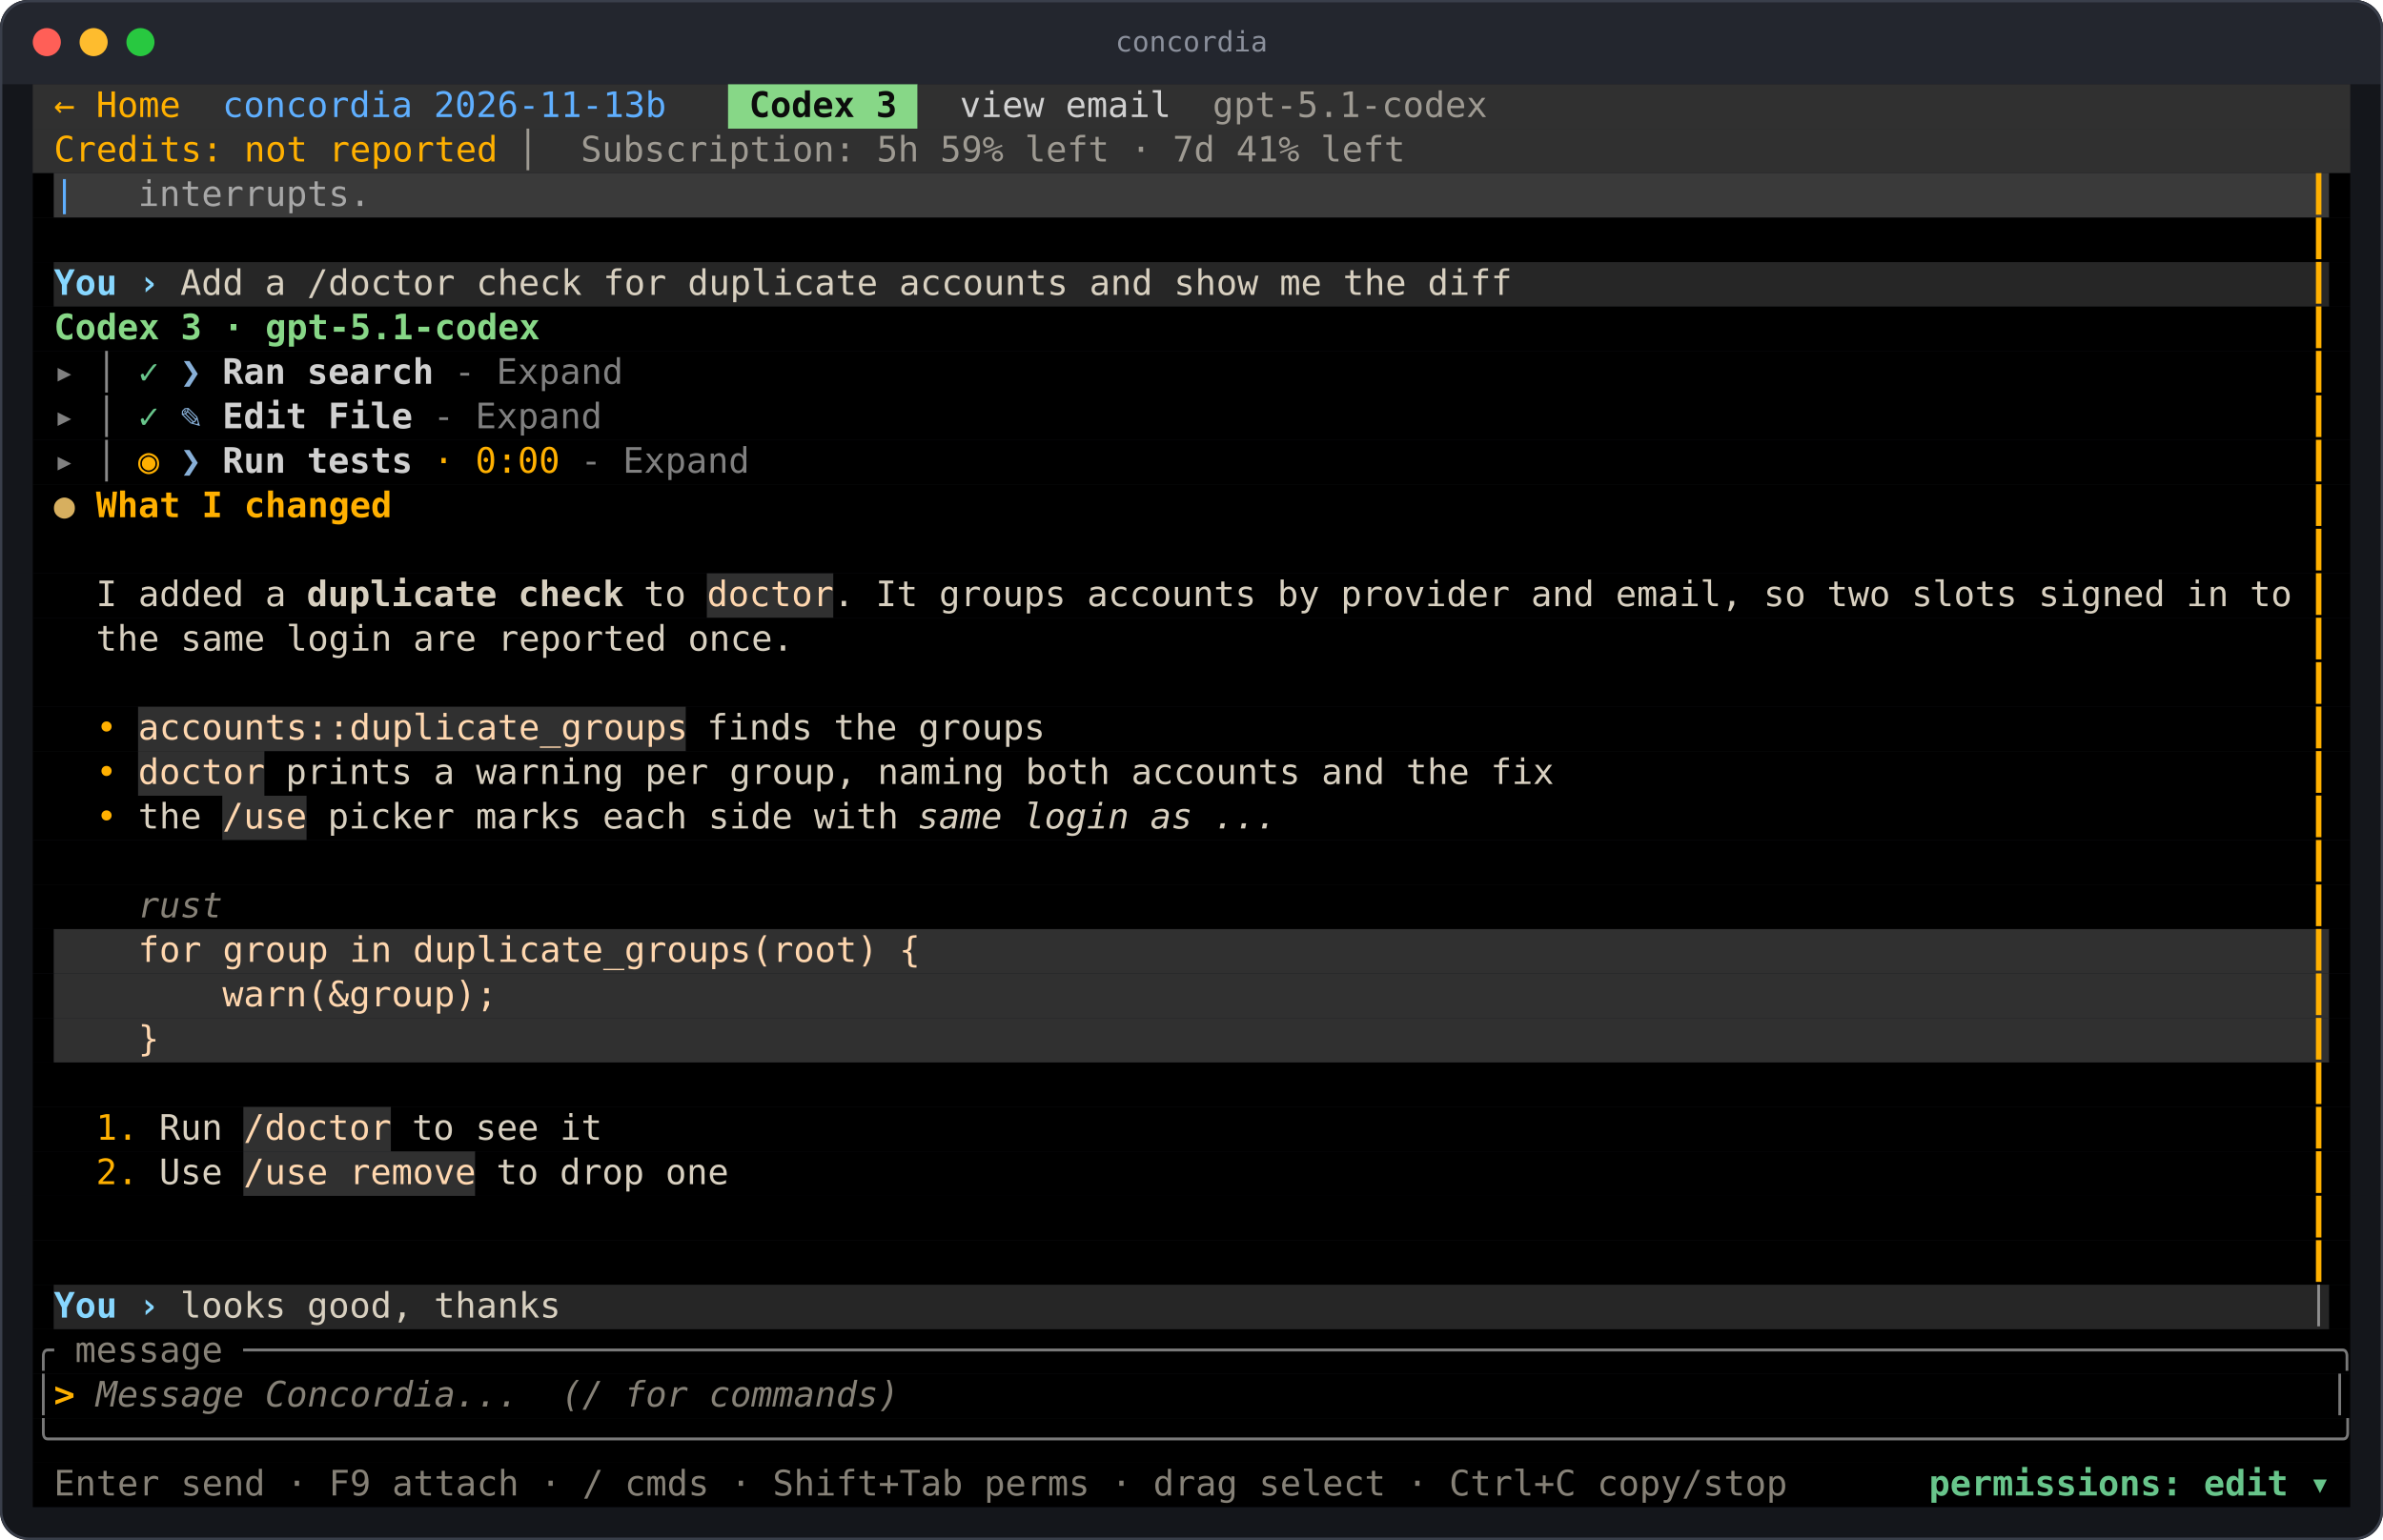
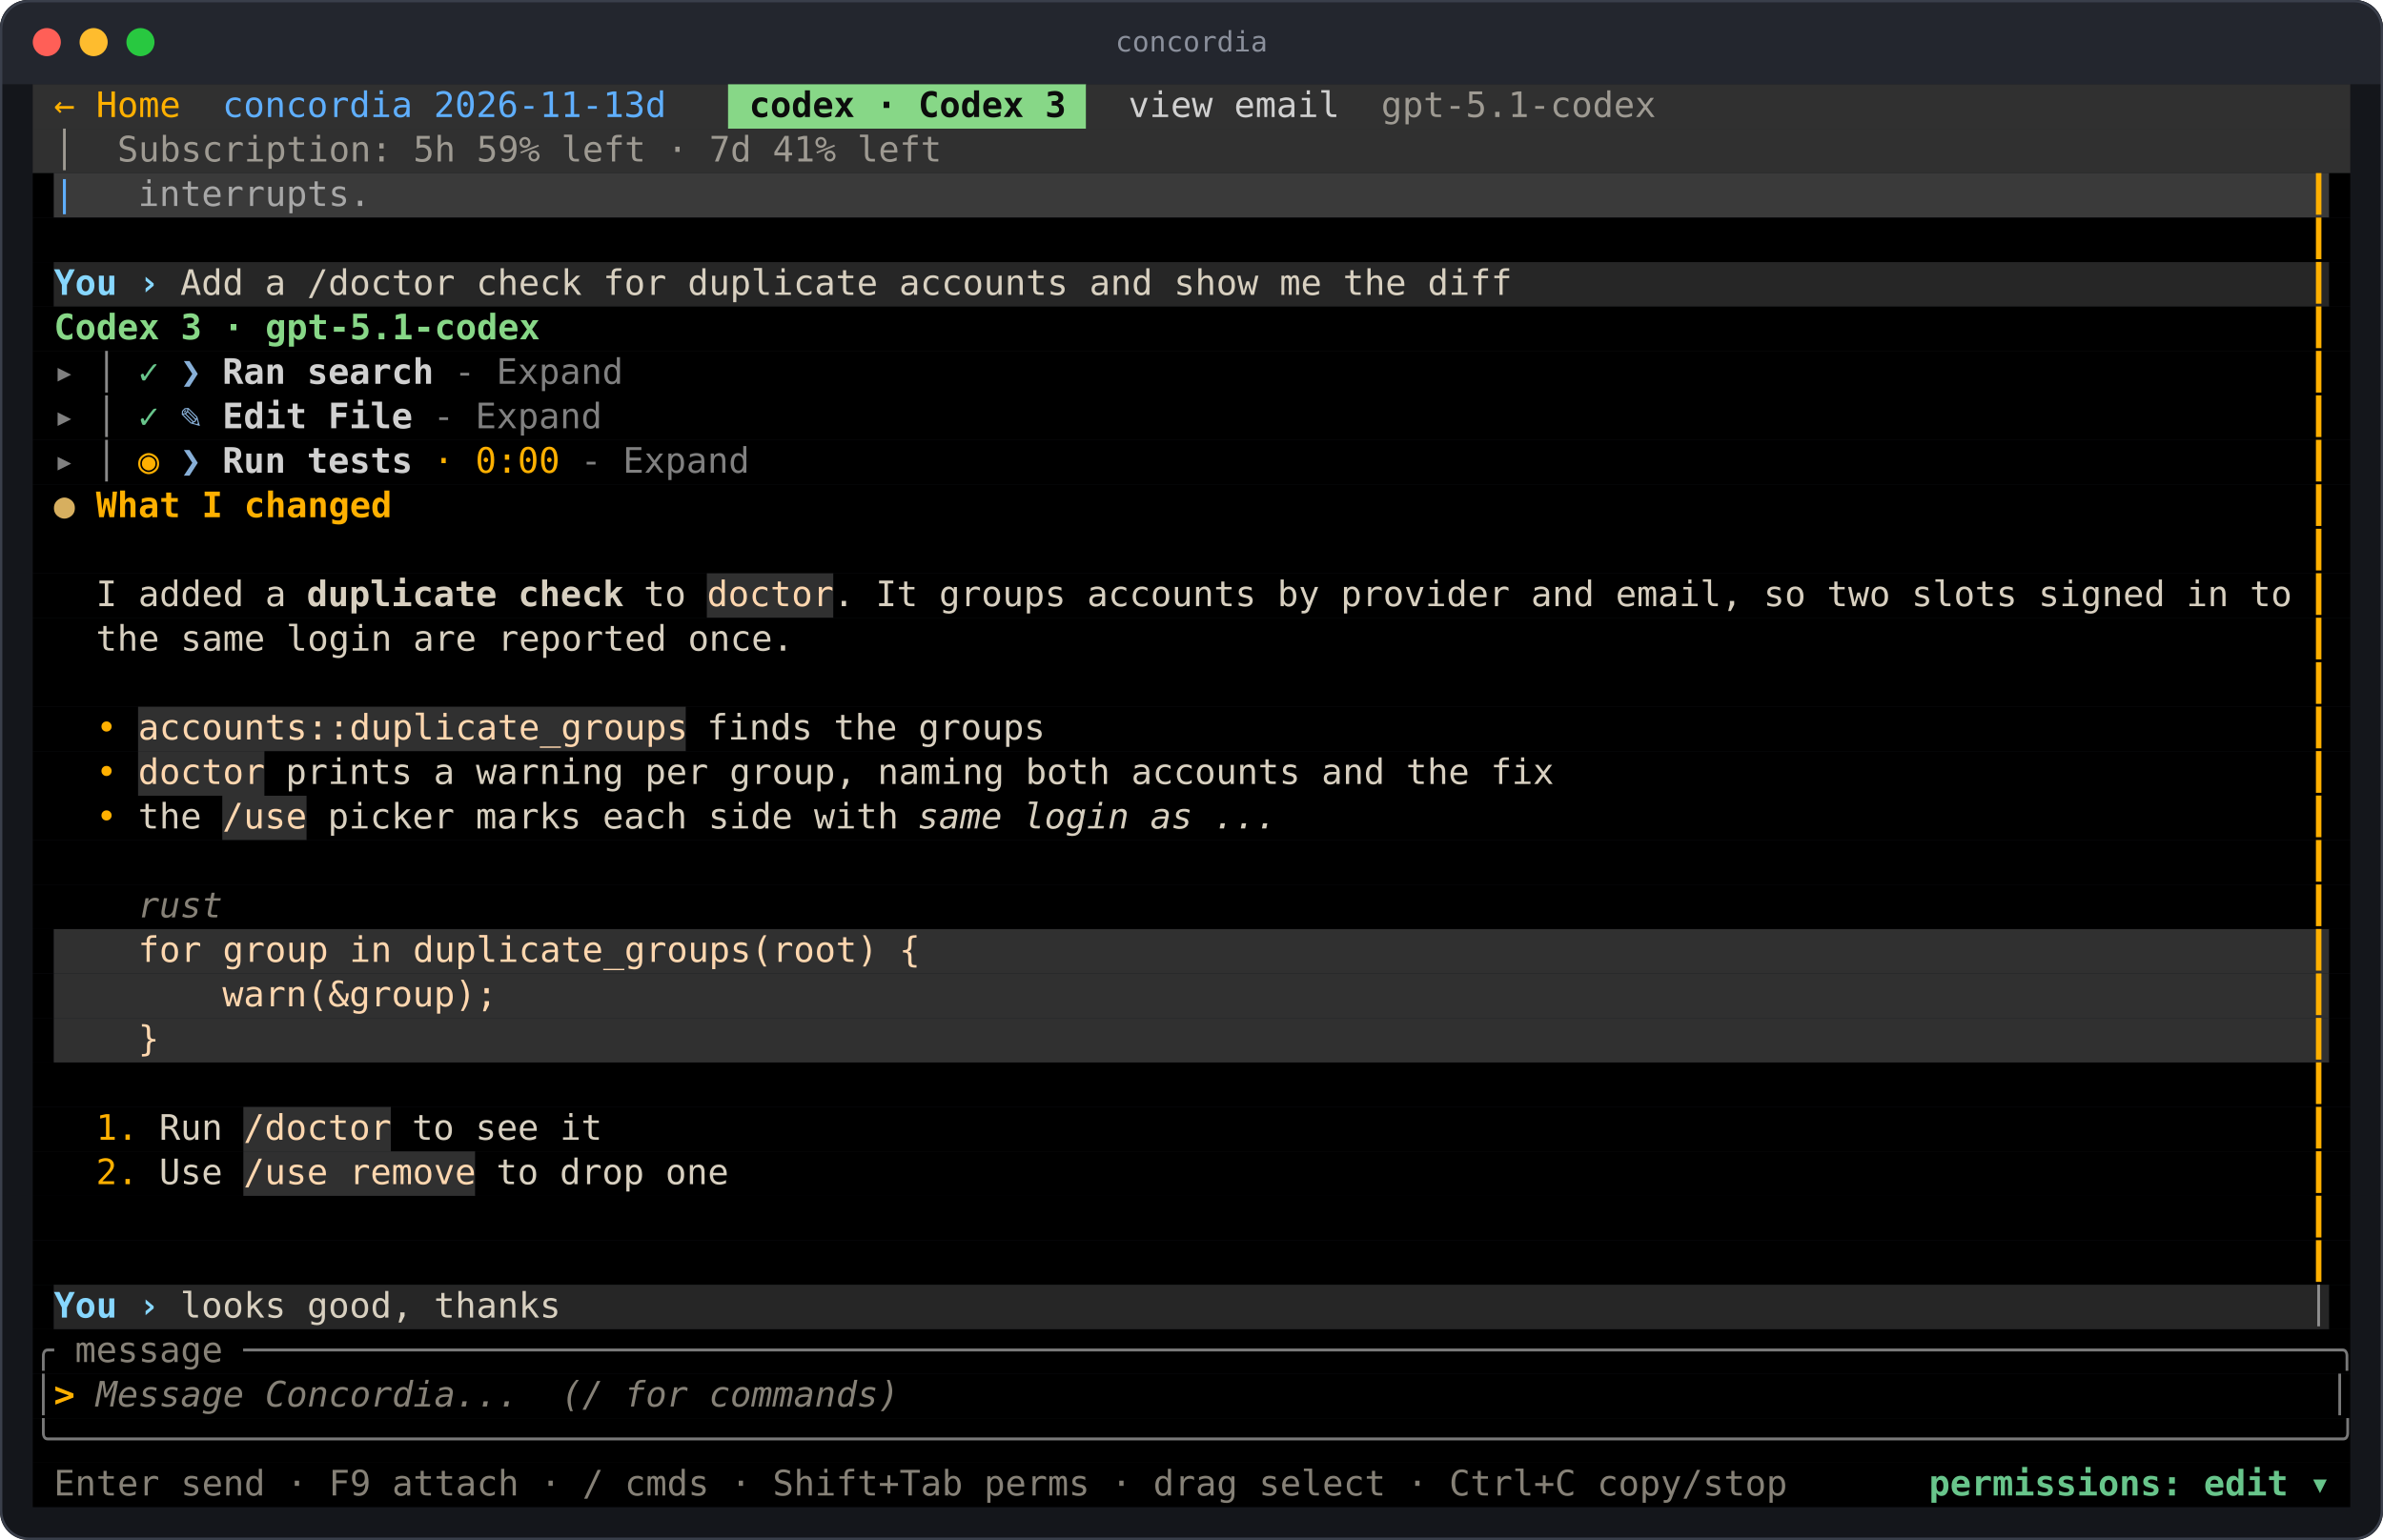
<svg xmlns="http://www.w3.org/2000/svg" width="1018" height="658" viewBox="0 0 1018 658" role="img" aria-label="concordia">
  <defs>
    <clipPath id="win">
      <rect width="1018" height="658" rx="12" />
    </clipPath>
  </defs>
  <g clip-path="url(#win)">
    <rect width="1018" height="658" fill="#14161b" />
    <rect width="1018" height="36" fill="#23262e" />
    <circle cx="20" cy="18" r="6" fill="#ff5f57" />
    <circle cx="40" cy="18" r="6" fill="#febc2e" />
    <circle cx="60" cy="18" r="6" fill="#28c840" />
    <text x="509" y="22" font-family="Cascadia Mono, Consolas, monospace" font-size="12" fill="#8b909c" text-anchor="middle">concordia</text>
    <rect x="14" y="36" width="297" height="19" fill="#303030" />
-     <rect x="311" y="36" width="81" height="19" fill="#87d787" />
-     <rect x="392" y="36" width="612" height="19" fill="#303030" />
+     <rect x="311" y="36" width="153" height="19" fill="#87d787" />
+     <rect x="464" y="36" width="540" height="19" fill="#303030" />
    <rect x="14" y="55" width="990" height="19" fill="#303030" />
    <rect x="14" y="74" width="9" height="19" fill="#000000" />
    <rect x="23" y="74" width="972" height="19" fill="#3a3a3a" />
    <rect x="995" y="74" width="9" height="19" fill="#000000" />
    <rect x="14" y="93" width="990" height="19" fill="#000000" />
    <rect x="14" y="112" width="9" height="19" fill="#000000" />
    <rect x="23" y="112" width="972" height="19" fill="#262626" />
    <rect x="995" y="112" width="9" height="19" fill="#000000" />
    <rect x="14" y="131" width="990" height="19" fill="#000000" />
    <rect x="14" y="150" width="990" height="19" fill="#000000" />
    <rect x="14" y="169" width="990" height="19" fill="#000000" />
    <rect x="14" y="188" width="990" height="19" fill="#000000" />
    <rect x="14" y="207" width="990" height="19" fill="#000000" />
    <rect x="14" y="226" width="990" height="19" fill="#000000" />
    <rect x="14" y="245" width="288" height="19" fill="#000000" />
    <rect x="302" y="245" width="54" height="19" fill="#303030" />
    <rect x="356" y="245" width="648" height="19" fill="#000000" />
    <rect x="14" y="264" width="990" height="19" fill="#000000" />
    <rect x="14" y="283" width="990" height="19" fill="#000000" />
    <rect x="14" y="302" width="45" height="19" fill="#000000" />
    <rect x="59" y="302" width="234" height="19" fill="#303030" />
    <rect x="293" y="302" width="711" height="19" fill="#000000" />
    <rect x="14" y="321" width="45" height="19" fill="#000000" />
    <rect x="59" y="321" width="54" height="19" fill="#303030" />
    <rect x="113" y="321" width="891" height="19" fill="#000000" />
    <rect x="14" y="340" width="81" height="19" fill="#000000" />
    <rect x="95" y="340" width="36" height="19" fill="#303030" />
    <rect x="131" y="340" width="873" height="19" fill="#000000" />
    <rect x="14" y="359" width="990" height="19" fill="#000000" />
    <rect x="14" y="378" width="990" height="19" fill="#000000" />
    <rect x="14" y="397" width="9" height="19" fill="#000000" />
    <rect x="23" y="397" width="972" height="19" fill="#303030" />
    <rect x="995" y="397" width="9" height="19" fill="#000000" />
    <rect x="14" y="416" width="9" height="19" fill="#000000" />
    <rect x="23" y="416" width="972" height="19" fill="#303030" />
    <rect x="995" y="416" width="9" height="19" fill="#000000" />
    <rect x="14" y="435" width="9" height="19" fill="#000000" />
    <rect x="23" y="435" width="972" height="19" fill="#303030" />
    <rect x="995" y="435" width="9" height="19" fill="#000000" />
    <rect x="14" y="454" width="990" height="19" fill="#000000" />
    <rect x="14" y="473" width="90" height="19" fill="#000000" />
    <rect x="104" y="473" width="63" height="19" fill="#303030" />
    <rect x="167" y="473" width="837" height="19" fill="#000000" />
    <rect x="14" y="492" width="90" height="19" fill="#000000" />
    <rect x="104" y="492" width="99" height="19" fill="#303030" />
    <rect x="203" y="492" width="801" height="19" fill="#000000" />
    <rect x="14" y="511" width="990" height="19" fill="#000000" />
    <rect x="14" y="530" width="990" height="19" fill="#000000" />
    <rect x="14" y="549" width="9" height="19" fill="#000000" />
    <rect x="23" y="549" width="972" height="19" fill="#262626" />
    <rect x="995" y="549" width="9" height="19" fill="#000000" />
    <rect x="14" y="568" width="990" height="19" fill="#000000" />
    <rect x="14" y="587" width="990" height="19" fill="#000000" />
    <rect x="14" y="606" width="990" height="19" fill="#000000" />
    <rect x="14" y="625" width="990" height="19" fill="#000000" />
    <g font-family="Cascadia Mono, Consolas, monospace" font-size="15" xml:space="preserve">
      <text x="23" y="50" textLength="54" lengthAdjust="spacingAndGlyphs" fill="#ffb000">← Home</text>
-       <text x="95" y="50" textLength="189" lengthAdjust="spacingAndGlyphs" fill="#5fafff">concordia 2026-11-13b</text>
-       <text x="320" y="50" textLength="63" lengthAdjust="spacingAndGlyphs" fill="#0c0c0c" font-weight="700">Codex 3</text>
-       <text x="410" y="50" textLength="90" lengthAdjust="spacingAndGlyphs" fill="#d0d0d0">view email</text>
-       <text x="518" y="50" textLength="117" lengthAdjust="spacingAndGlyphs" fill="#9e9a92">gpt-5.1-codex</text>
-       <text x="23" y="69" textLength="189" lengthAdjust="spacingAndGlyphs" fill="#ffb000">Credits: not reported</text>
-       <text x="221" y="69" textLength="378" lengthAdjust="spacingAndGlyphs" fill="#9e9a92">│  Subscription: 5h 59% left · 7d 41% left</text>
+       <text x="95" y="50" textLength="189" lengthAdjust="spacingAndGlyphs" fill="#5fafff">concordia 2026-11-13d</text>
+       <text x="320" y="50" textLength="135" lengthAdjust="spacingAndGlyphs" fill="#0c0c0c" font-weight="700">codex · Codex 3</text>
+       <text x="482" y="50" textLength="90" lengthAdjust="spacingAndGlyphs" fill="#d0d0d0">view email</text>
+       <text x="590" y="50" textLength="117" lengthAdjust="spacingAndGlyphs" fill="#9e9a92">gpt-5.1-codex</text>
+       <text x="23" y="69" textLength="378" lengthAdjust="spacingAndGlyphs" fill="#9e9a92">│  Subscription: 5h 59% left · 7d 41% left</text>
      <text x="23" y="88" textLength="9" lengthAdjust="spacingAndGlyphs" fill="#5fafff">|</text>
      <text x="59" y="88" textLength="99" lengthAdjust="spacingAndGlyphs" fill="#a7a7a7">interrupts.</text>
      <text x="986" y="88" textLength="9" lengthAdjust="spacingAndGlyphs" fill="#ffb000">┃</text>
      <text x="986" y="107" textLength="9" lengthAdjust="spacingAndGlyphs" fill="#ffb000">┃</text>
      <text x="23" y="126" textLength="45" lengthAdjust="spacingAndGlyphs" fill="#87d7ff" font-weight="700">You ›</text>
      <text x="77" y="126" textLength="567" lengthAdjust="spacingAndGlyphs" fill="#d8d0c0">Add a /doctor check for duplicate accounts and show me the diff</text>
      <text x="986" y="126" textLength="9" lengthAdjust="spacingAndGlyphs" fill="#ffb000">┃</text>
      <text x="23" y="145" textLength="207" lengthAdjust="spacingAndGlyphs" fill="#87d787" font-weight="700">Codex 3 · gpt-5.1-codex</text>
      <text x="986" y="145" textLength="9" lengthAdjust="spacingAndGlyphs" fill="#ffb000">┃</text>
      <text x="23" y="164" textLength="9" lengthAdjust="spacingAndGlyphs" fill="#808080">▸</text>
      <text x="41" y="164" textLength="9" lengthAdjust="spacingAndGlyphs" fill="#8a8a8a">│</text>
      <text x="59" y="164" textLength="9" lengthAdjust="spacingAndGlyphs" fill="#68c58b">✓</text>
      <text x="77" y="164" textLength="9" lengthAdjust="spacingAndGlyphs" fill="#87afd7">❯</text>
      <text x="95" y="164" textLength="90" lengthAdjust="spacingAndGlyphs" fill="#d0d0d0" font-weight="700">Ran search</text>
      <text x="194" y="164" textLength="72" lengthAdjust="spacingAndGlyphs" fill="#808080">- Expand</text>
      <text x="986" y="164" textLength="9" lengthAdjust="spacingAndGlyphs" fill="#ffb000">┃</text>
      <text x="23" y="183" textLength="9" lengthAdjust="spacingAndGlyphs" fill="#808080">▸</text>
      <text x="41" y="183" textLength="9" lengthAdjust="spacingAndGlyphs" fill="#8a8a8a">│</text>
      <text x="59" y="183" textLength="9" lengthAdjust="spacingAndGlyphs" fill="#68c58b">✓</text>
      <text x="77" y="183" textLength="9" lengthAdjust="spacingAndGlyphs" fill="#87afd7">✎</text>
      <text x="95" y="183" textLength="81" lengthAdjust="spacingAndGlyphs" fill="#d0d0d0" font-weight="700">Edit File</text>
      <text x="185" y="183" textLength="72" lengthAdjust="spacingAndGlyphs" fill="#808080">- Expand</text>
      <text x="986" y="183" textLength="9" lengthAdjust="spacingAndGlyphs" fill="#ffb000">┃</text>
      <text x="23" y="202" textLength="9" lengthAdjust="spacingAndGlyphs" fill="#808080">▸</text>
      <text x="41" y="202" textLength="9" lengthAdjust="spacingAndGlyphs" fill="#8a8a8a">│</text>
      <text x="59" y="202" textLength="9" lengthAdjust="spacingAndGlyphs" fill="#ffb000">◉</text>
      <text x="77" y="202" textLength="9" lengthAdjust="spacingAndGlyphs" fill="#87afd7">❯</text>
      <text x="95" y="202" textLength="81" lengthAdjust="spacingAndGlyphs" fill="#d0d0d0" font-weight="700">Run tests</text>
      <text x="185" y="202" textLength="54" lengthAdjust="spacingAndGlyphs" fill="#ffb000">· 0:00</text>
      <text x="248" y="202" textLength="72" lengthAdjust="spacingAndGlyphs" fill="#808080">- Expand</text>
      <text x="986" y="202" textLength="9" lengthAdjust="spacingAndGlyphs" fill="#ffb000">┃</text>
      <text x="23" y="221" textLength="9" lengthAdjust="spacingAndGlyphs" fill="#d7af5f" font-weight="700">●</text>
      <text x="41" y="221" textLength="126" lengthAdjust="spacingAndGlyphs" fill="#ffb000" font-weight="700">What I changed</text>
      <text x="986" y="221" textLength="9" lengthAdjust="spacingAndGlyphs" fill="#ffb000">┃</text>
      <text x="986" y="240" textLength="9" lengthAdjust="spacingAndGlyphs" fill="#ffb000">┃</text>
      <text x="41" y="259" textLength="81" lengthAdjust="spacingAndGlyphs" fill="#d8d0c0">I added a</text>
      <text x="131" y="259" textLength="135" lengthAdjust="spacingAndGlyphs" fill="#d8d0c0" font-weight="700">duplicate check</text>
      <text x="275" y="259" textLength="18" lengthAdjust="spacingAndGlyphs" fill="#d8d0c0">to</text>
      <text x="302" y="259" textLength="54" lengthAdjust="spacingAndGlyphs" fill="#ffd7af">doctor</text>
      <text x="356" y="259" textLength="621" lengthAdjust="spacingAndGlyphs" fill="#d8d0c0">. It groups accounts by provider and email, so two slots signed in to</text>
      <text x="986" y="259" textLength="9" lengthAdjust="spacingAndGlyphs" fill="#ffb000">┃</text>
      <text x="41" y="278" textLength="297" lengthAdjust="spacingAndGlyphs" fill="#d8d0c0">the same login are reported once.</text>
      <text x="986" y="278" textLength="9" lengthAdjust="spacingAndGlyphs" fill="#ffb000">┃</text>
      <text x="986" y="297" textLength="9" lengthAdjust="spacingAndGlyphs" fill="#ffb000">┃</text>
      <text x="41" y="316" textLength="9" lengthAdjust="spacingAndGlyphs" fill="#ffb000">•</text>
      <text x="59" y="316" textLength="234" lengthAdjust="spacingAndGlyphs" fill="#ffd7af">accounts::duplicate_groups</text>
      <text x="302" y="316" textLength="144" lengthAdjust="spacingAndGlyphs" fill="#d8d0c0">finds the groups</text>
      <text x="986" y="316" textLength="9" lengthAdjust="spacingAndGlyphs" fill="#ffb000">┃</text>
      <text x="41" y="335" textLength="9" lengthAdjust="spacingAndGlyphs" fill="#ffb000">•</text>
      <text x="59" y="335" textLength="54" lengthAdjust="spacingAndGlyphs" fill="#ffd7af">doctor</text>
      <text x="122" y="335" textLength="540" lengthAdjust="spacingAndGlyphs" fill="#d8d0c0">prints a warning per group, naming both accounts and the fix</text>
      <text x="986" y="335" textLength="9" lengthAdjust="spacingAndGlyphs" fill="#ffb000">┃</text>
      <text x="41" y="354" textLength="9" lengthAdjust="spacingAndGlyphs" fill="#ffb000">•</text>
      <text x="59" y="354" textLength="27" lengthAdjust="spacingAndGlyphs" fill="#d8d0c0">the</text>
      <text x="95" y="354" textLength="36" lengthAdjust="spacingAndGlyphs" fill="#ffd7af">/use</text>
      <text x="140" y="354" textLength="243" lengthAdjust="spacingAndGlyphs" fill="#d8d0c0">picker marks each side with</text>
      <text x="392" y="354" textLength="153" lengthAdjust="spacingAndGlyphs" fill="#d8d0c0" font-style="italic">same login as ...</text>
      <text x="986" y="354" textLength="9" lengthAdjust="spacingAndGlyphs" fill="#ffb000">┃</text>
      <text x="986" y="373" textLength="9" lengthAdjust="spacingAndGlyphs" fill="#ffb000">┃</text>
      <text x="59" y="392" textLength="36" lengthAdjust="spacingAndGlyphs" fill="#868177" font-style="italic">rust</text>
      <text x="986" y="392" textLength="9" lengthAdjust="spacingAndGlyphs" fill="#ffb000">┃</text>
      <text x="59" y="411" textLength="333" lengthAdjust="spacingAndGlyphs" fill="#ffd7af">for group in duplicate_groups(root) {</text>
      <text x="986" y="411" textLength="9" lengthAdjust="spacingAndGlyphs" fill="#ffb000">┃</text>
      <text x="95" y="430" textLength="117" lengthAdjust="spacingAndGlyphs" fill="#ffd7af">warn(&amp;group);</text>
      <text x="986" y="430" textLength="9" lengthAdjust="spacingAndGlyphs" fill="#ffb000">┃</text>
      <text x="59" y="449" textLength="9" lengthAdjust="spacingAndGlyphs" fill="#ffd7af">}</text>
      <text x="986" y="449" textLength="9" lengthAdjust="spacingAndGlyphs" fill="#ffb000">┃</text>
      <text x="986" y="468" textLength="9" lengthAdjust="spacingAndGlyphs" fill="#ffb000">┃</text>
      <text x="41" y="487" textLength="18" lengthAdjust="spacingAndGlyphs" fill="#ffb000">1.</text>
      <text x="68" y="487" textLength="27" lengthAdjust="spacingAndGlyphs" fill="#d8d0c0">Run</text>
      <text x="104" y="487" textLength="63" lengthAdjust="spacingAndGlyphs" fill="#ffd7af">/doctor</text>
      <text x="176" y="487" textLength="81" lengthAdjust="spacingAndGlyphs" fill="#d8d0c0">to see it</text>
      <text x="986" y="487" textLength="9" lengthAdjust="spacingAndGlyphs" fill="#ffb000">┃</text>
      <text x="41" y="506" textLength="18" lengthAdjust="spacingAndGlyphs" fill="#ffb000">2.</text>
      <text x="68" y="506" textLength="27" lengthAdjust="spacingAndGlyphs" fill="#d8d0c0">Use</text>
      <text x="104" y="506" textLength="99" lengthAdjust="spacingAndGlyphs" fill="#ffd7af">/use remove</text>
      <text x="212" y="506" textLength="99" lengthAdjust="spacingAndGlyphs" fill="#d8d0c0">to drop one</text>
      <text x="986" y="506" textLength="9" lengthAdjust="spacingAndGlyphs" fill="#ffb000">┃</text>
      <text x="986" y="525" textLength="9" lengthAdjust="spacingAndGlyphs" fill="#ffb000">┃</text>
      <text x="986" y="544" textLength="9" lengthAdjust="spacingAndGlyphs" fill="#ffb000">┃</text>
      <text x="23" y="563" textLength="45" lengthAdjust="spacingAndGlyphs" fill="#87d7ff" font-weight="700">You ›</text>
      <text x="77" y="563" textLength="162" lengthAdjust="spacingAndGlyphs" fill="#d8d0c0">looks good, thanks</text>
      <text x="986" y="563" textLength="9" lengthAdjust="spacingAndGlyphs" fill="#8f8f8f">│</text>
      <text x="14" y="582" textLength="9" lengthAdjust="spacingAndGlyphs" fill="#797979">╭</text>
      <text x="32" y="582" textLength="63" lengthAdjust="spacingAndGlyphs" fill="#868177">message</text>
      <text x="104" y="582" textLength="900" lengthAdjust="spacingAndGlyphs" fill="#797979">───────────────────────────────────────────────────────────────────────────────────────────────────╮</text>
      <text x="14" y="601" textLength="9" lengthAdjust="spacingAndGlyphs" fill="#797979">│</text>
      <text x="23" y="601" textLength="9" lengthAdjust="spacingAndGlyphs" fill="#ffb000" font-weight="700">&gt;</text>
      <text x="41" y="601" textLength="342" lengthAdjust="spacingAndGlyphs" fill="#868177" font-style="italic">Message Concordia...  (/ for commands)</text>
      <text x="995" y="601" textLength="9" lengthAdjust="spacingAndGlyphs" fill="#797979">│</text>
      <text x="14" y="620" textLength="990" lengthAdjust="spacingAndGlyphs" fill="#797979">╰────────────────────────────────────────────────────────────────────────────────────────────────────────────╯</text>
      <text x="23" y="639" textLength="738" lengthAdjust="spacingAndGlyphs" fill="#868177">Enter send · F9 attach · / cmds · Shift+Tab perms · drag select · Ctrl+C copy/stop</text>
      <text x="824" y="639" textLength="171" lengthAdjust="spacingAndGlyphs" fill="#68c58b" font-weight="700">permissions: edit ▾</text>
    </g>
  </g>
  <rect x="0.5" y="0.5" width="1017" height="657" rx="12" fill="none" stroke="#3a3f4b" />
</svg>
